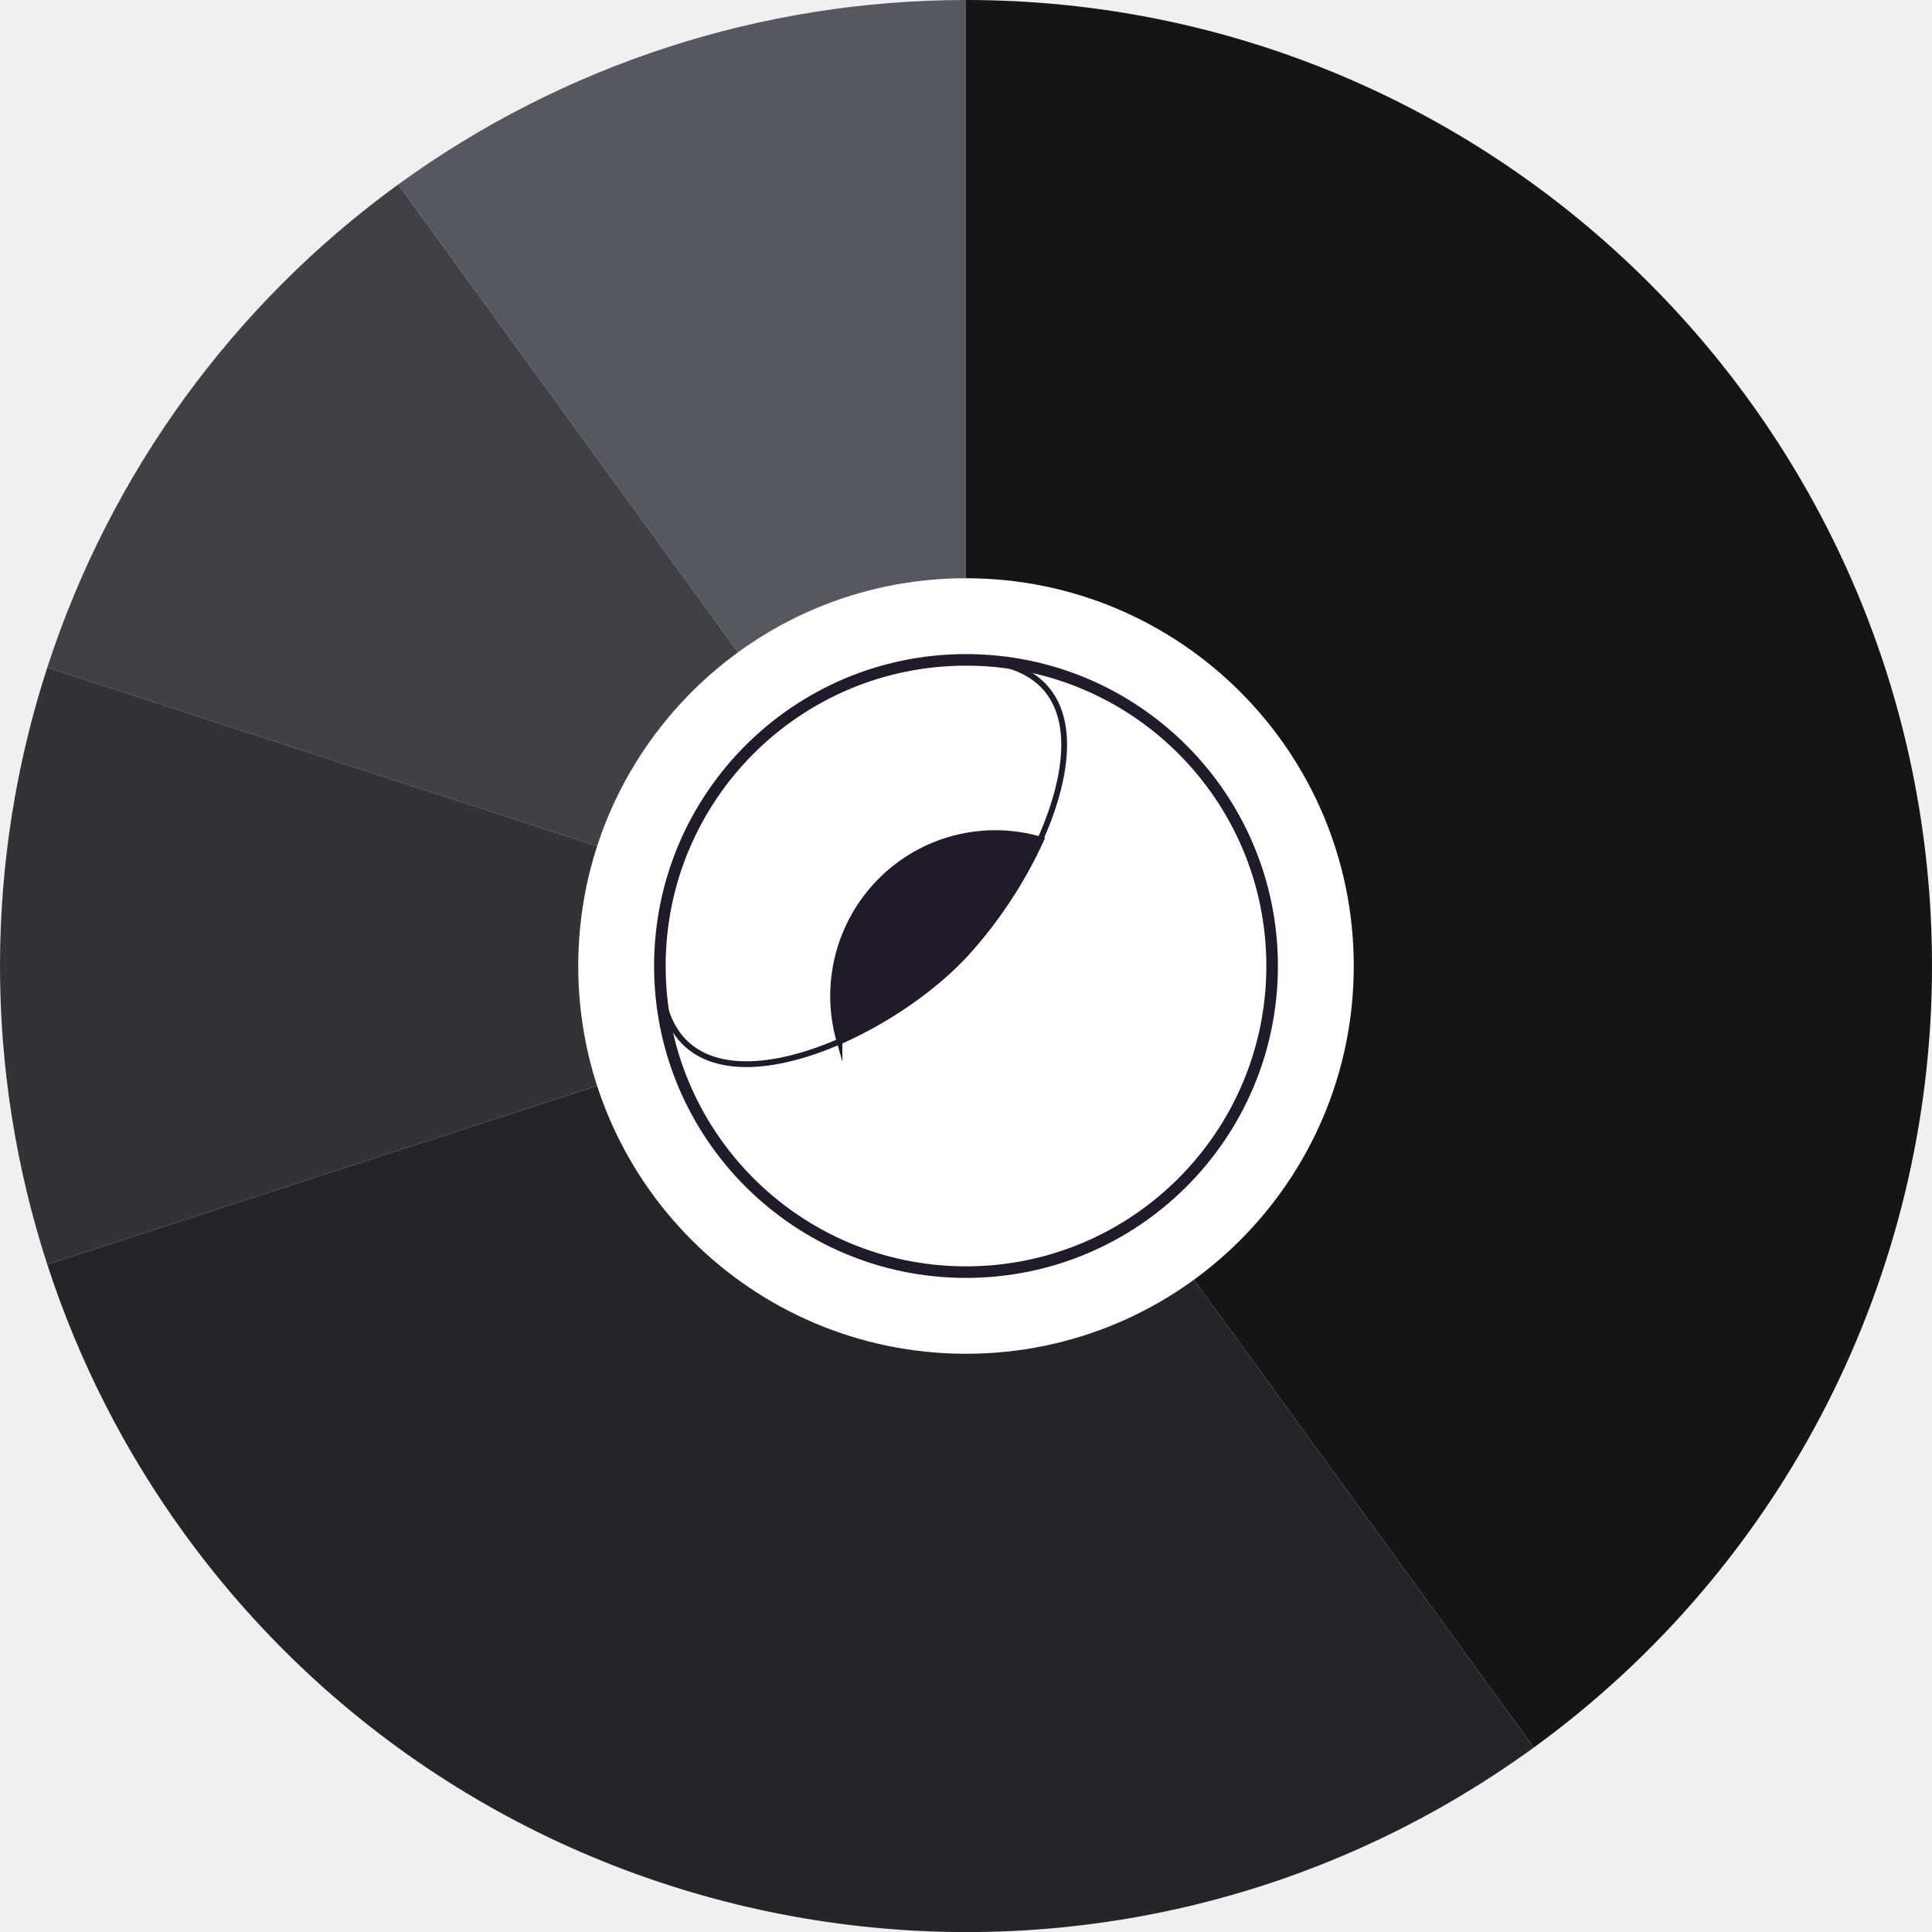
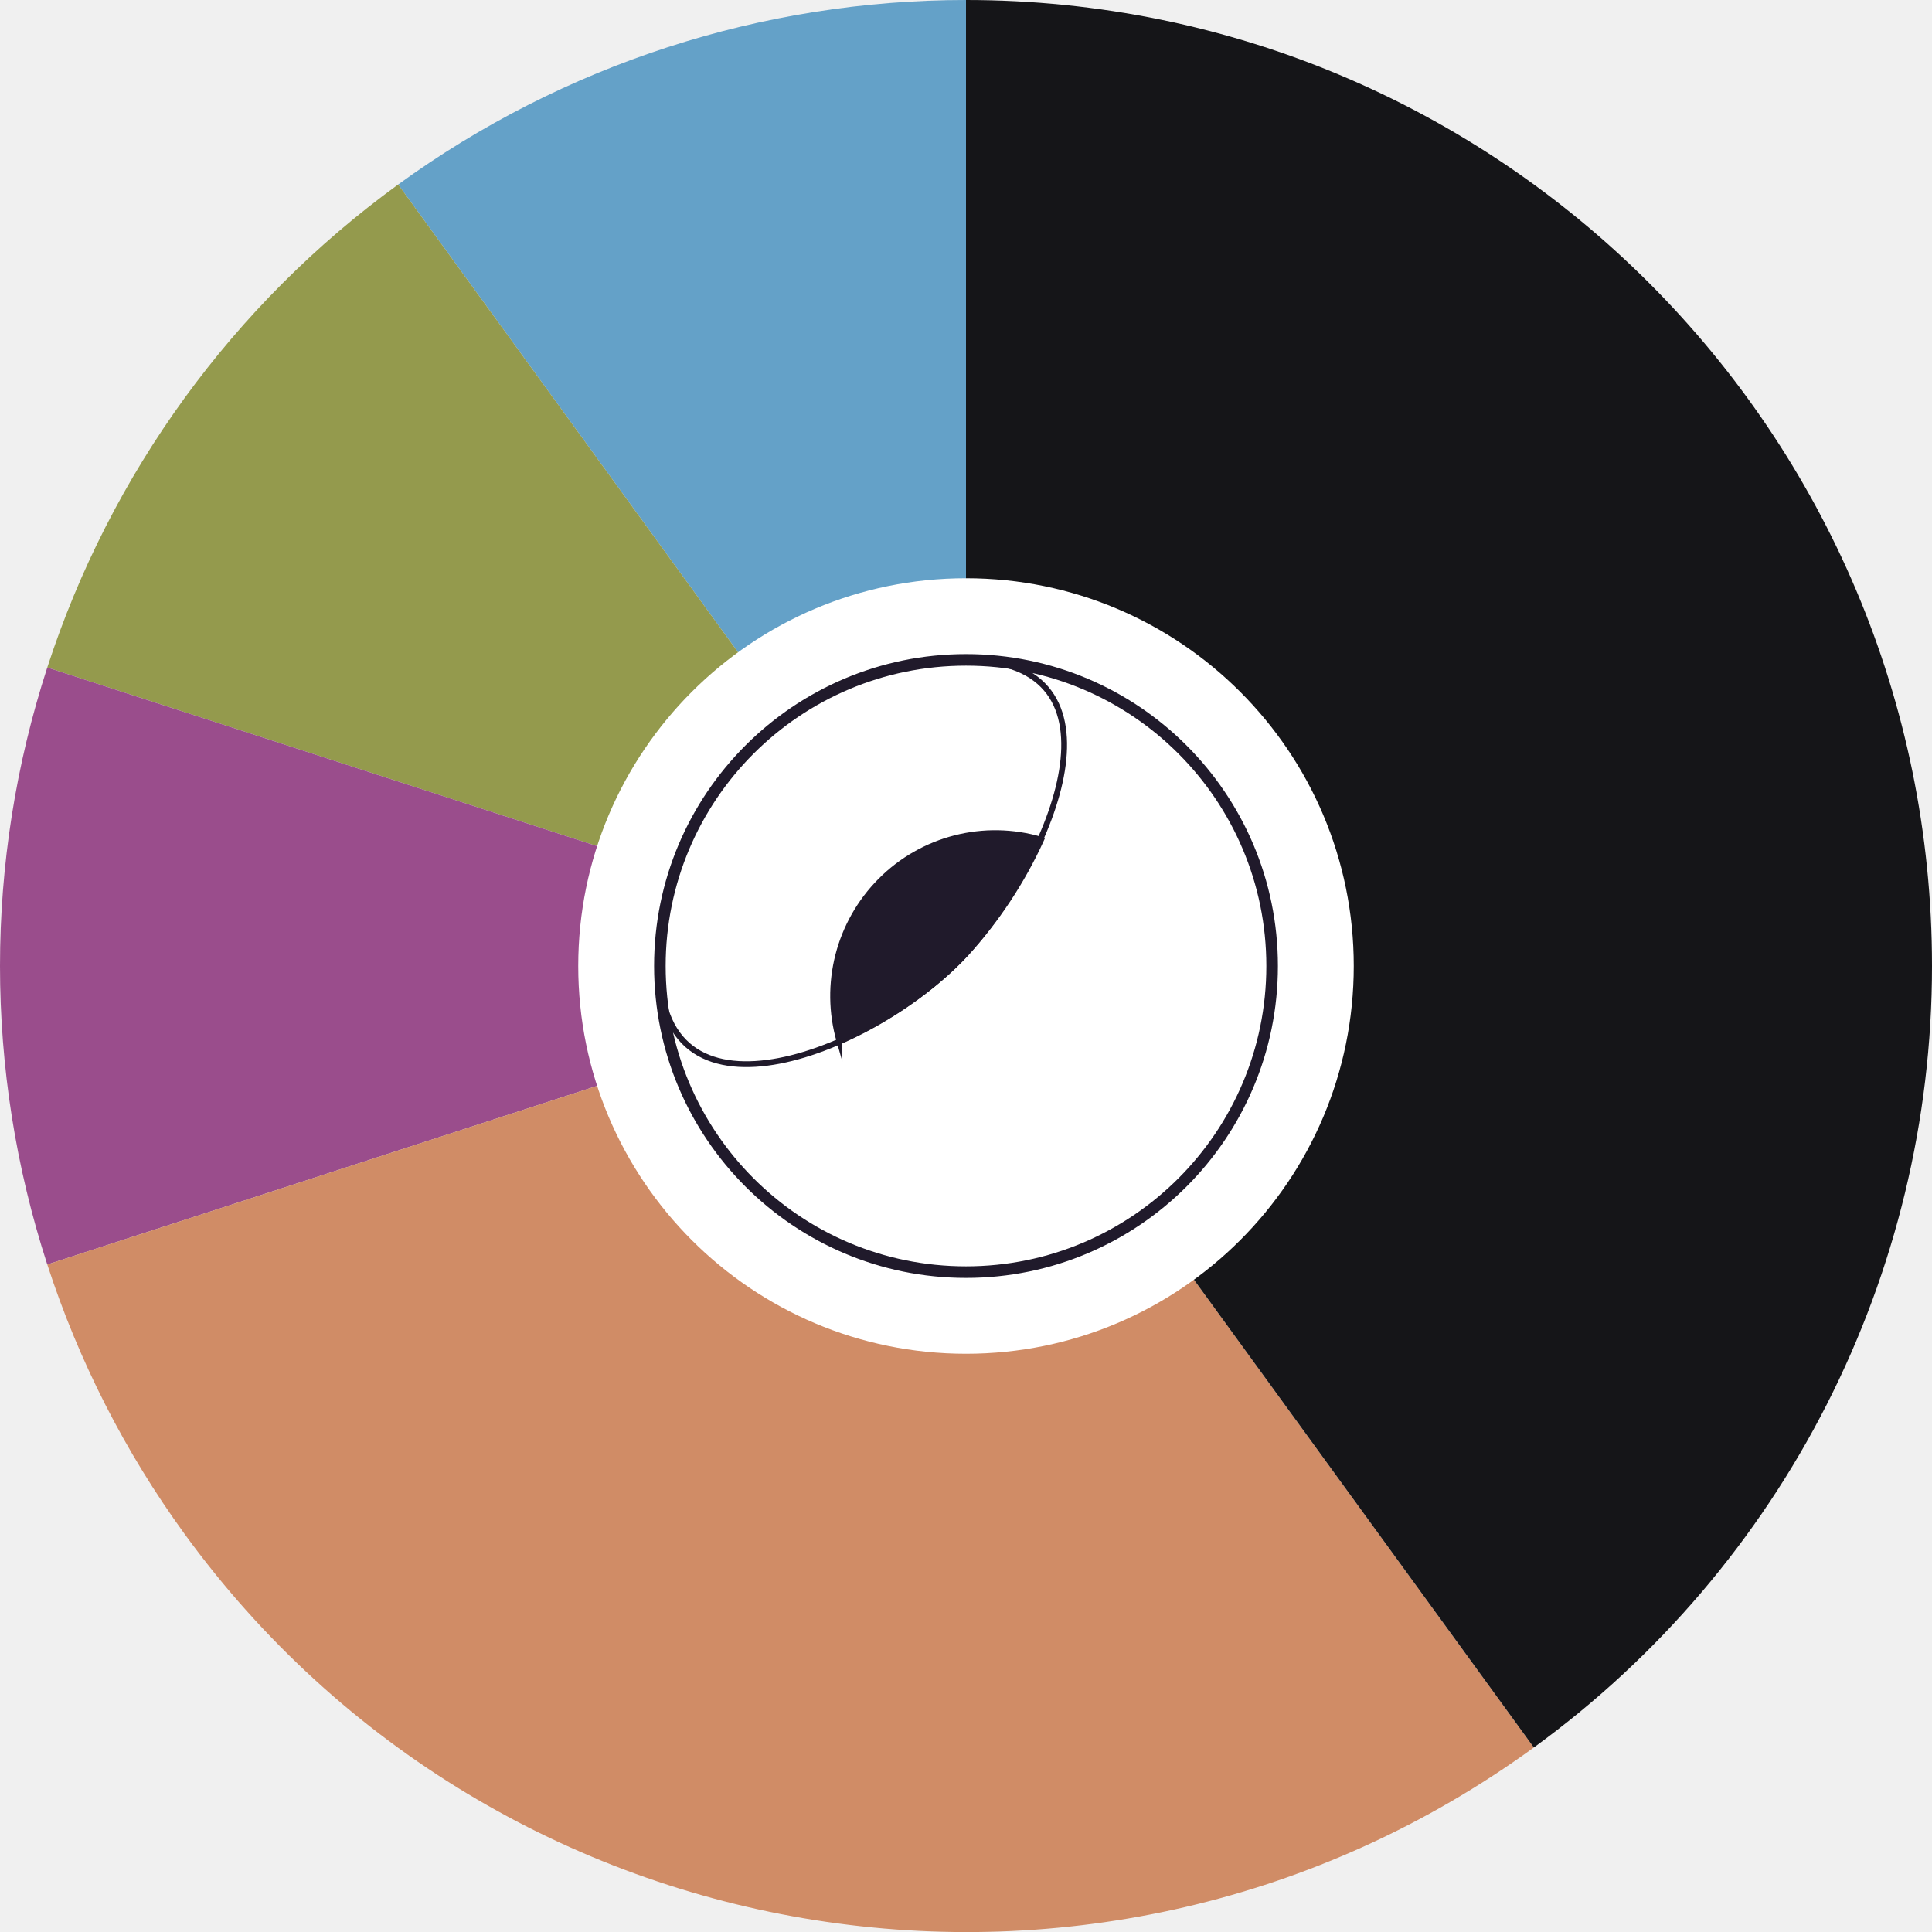
<svg xmlns="http://www.w3.org/2000/svg" xmlns:xlink="http://www.w3.org/1999/xlink" width="284" height="284" viewBox="0 0 284 284">
  <defs>
-     <path id="dmgra" d="M262 1805l-83.47-114.88A142 142 0 0 1 262 1663z" />
-     <path id="dmgrb" d="M262 1805l-135.05-43.88a142 142 0 0 1 51.58-71z" />
-     <path id="dmgrc" d="M262 1805l-135.05 43.88a142 142 0 0 1 0-87.76z" />
-     <path id="dmgrd" d="M262 1805l83.47 114.88c-63.45 46.1-152.25 32.03-198.35-31.41a142 142 0 0 1-20.17-39.59z" />
-     <path id="dmgre" d="M262 1805v-142c78.42 0 142 63.58 142 142a142 142 0 0 1-58.53 114.88z" />
-     <path id="dmgrf" d="M205 1805a57 57 0 1 1 114 0 57 57 0 0 1-114 0z" />
-     <path id="dmgrg" d="M217 1805a45 45 0 1 1 90 0 45 45 0 0 1-90 0z" />
-     <path id="dmgrh" d="M261.9 1803.24c13.08-14.23 24.8-43.24 0-43.24s-44.9 20.25-44.9 45.24c0 24.98 31.83 12.22 44.9-2z" />
-     <path id="dmgri" d="M243.4 1816.04a24 24 0 0 1 6.05-23.56 23.76 23.76 0 0 1 23.59-6.04 65.21 65.21 0 0 1-11 16.69c-4.61 5-11.57 9.84-18.64 12.9z" />
+     <path id="4le5a" d="M262 1805l-83.47-114.88A142 142 0 0 1 262 1663z" />
+     <path id="4le5b" d="M262 1805l-135.05-43.88a142 142 0 0 1 51.58-71z" />
+     <path id="4le5c" d="M262 1805l-135.05 43.88a142 142 0 0 1 0-87.76z" />
+     <path id="4le5d" d="M262 1805l83.47 114.88c-63.45 46.1-152.25 32.03-198.35-31.41a142 142 0 0 1-20.17-39.59z" />
+     <path id="4le5e" d="M262 1805v-142c78.42 0 142 63.58 142 142a142 142 0 0 1-58.53 114.88z" />
+     <path id="4le5f" d="M205 1805a57 57 0 1 1 114 0 57 57 0 0 1-114 0z" />
+     <path id="4le5g" d="M217 1805a45 45 0 1 1 90 0 45 45 0 0 1-90 0z" />
+     <path id="4le5h" d="M261.9 1803.24c13.08-14.23 24.8-43.24 0-43.24s-44.9 20.25-44.9 45.24c0 24.98 31.83 12.22 44.9-2z" />
+     <path id="4le5i" d="M243.4 1816.04a24 24 0 0 1 6.05-23.56 23.76 23.76 0 0 1 23.59-6.04 65.21 65.21 0 0 1-11 16.69c-4.61 5-11.57 9.84-18.64 12.9z" />
  </defs>
  <g>
    <g transform="translate(-120 -1663)">
      <g>
        <g>
-           <use fill="#565861" xlink:href="#dmgra" />
+           <use fill="#64a1c8" xlink:href="#4le5a" />
        </g>
        <g>
-           <use fill="#3f4147" xlink:href="#dmgrb" />
+           <use fill="#949a4d" xlink:href="#4le5b" />
        </g>
        <g>
-           <use fill="#313338" xlink:href="#dmgrc" />
+           <use fill="#9a4d8c" xlink:href="#4le5c" />
        </g>
        <g>
-           <use fill="#242529" xlink:href="#dmgrd" />
+           <use fill="#d08c66" xlink:href="#4le5d" />
        </g>
        <g>
-           <use fill="#151518" xlink:href="#dmgre" />
+           <use fill="#151518" xlink:href="#4le5e" />
        </g>
      </g>
      <g>
-         <use fill="#fff" xlink:href="#dmgrf" />
+         <use fill="#fff" xlink:href="#4le5f" />
      </g>
      <g>
        <g>
-           <use fill="#fff" fill-opacity="0" stroke="#201a2b" stroke-miterlimit="50" stroke-width="1.7" xlink:href="#dmgrg" />
+           <use fill="#fff" fill-opacity="0" stroke="#201a2b" stroke-miterlimit="50" stroke-width="1.7" xlink:href="#4le5g" />
        </g>
        <g>
-           <use fill="#fff" fill-opacity="0" stroke="#201a2b" stroke-miterlimit="50" stroke-width=".85" xlink:href="#dmgrh" />
+           <use fill="#fff" fill-opacity="0" stroke="#201a2b" stroke-miterlimit="50" stroke-width=".85" xlink:href="#4le5h" />
        </g>
        <g>
-           <use fill="#201a2b" xlink:href="#dmgri" />
-           <use fill="#fff" fill-opacity="0" stroke="#201a2b" stroke-miterlimit="50" stroke-width=".85" xlink:href="#dmgri" />
+           <use fill="#201a2b" xlink:href="#4le5i" />
+           <use fill="#fff" fill-opacity="0" stroke="#201a2b" stroke-miterlimit="50" stroke-width=".85" xlink:href="#4le5i" />
        </g>
      </g>
    </g>
  </g>
</svg>
